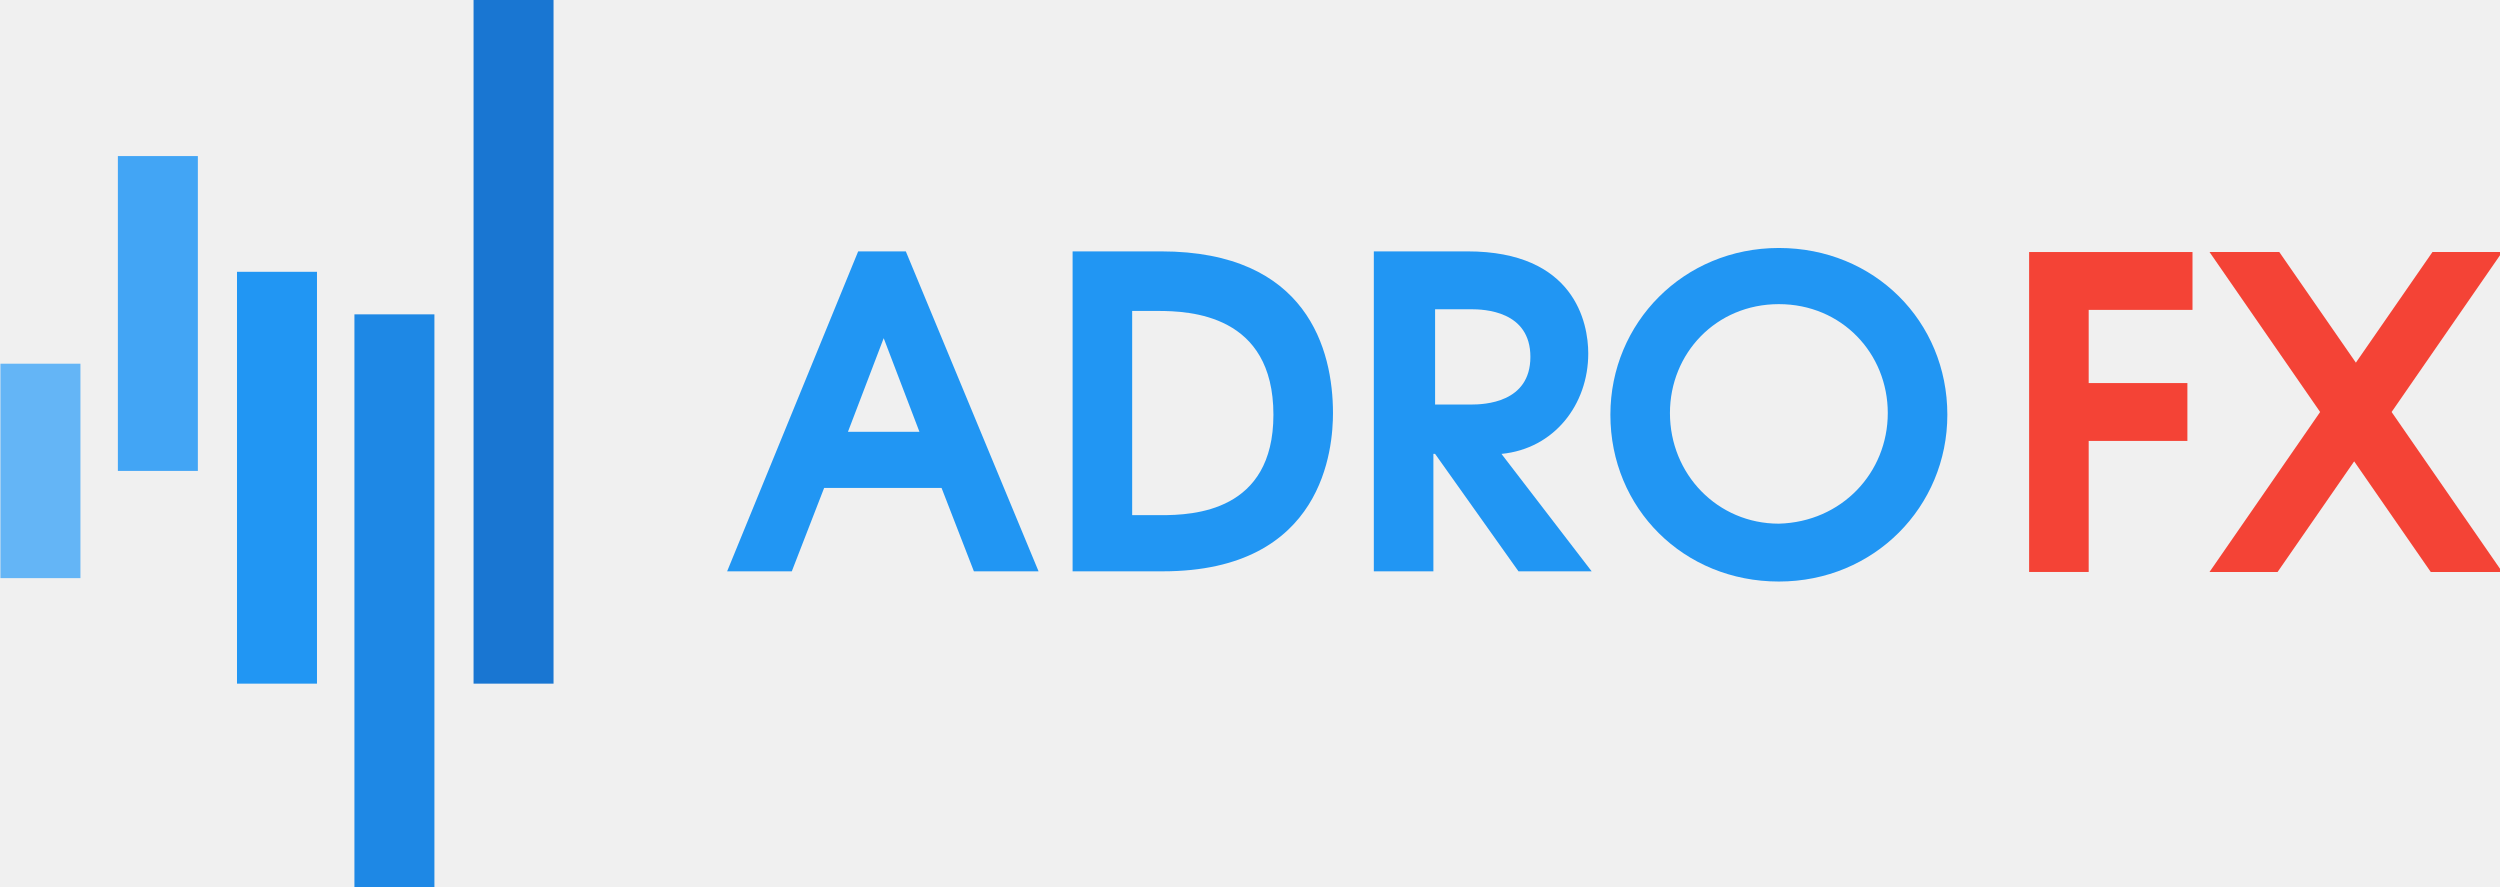
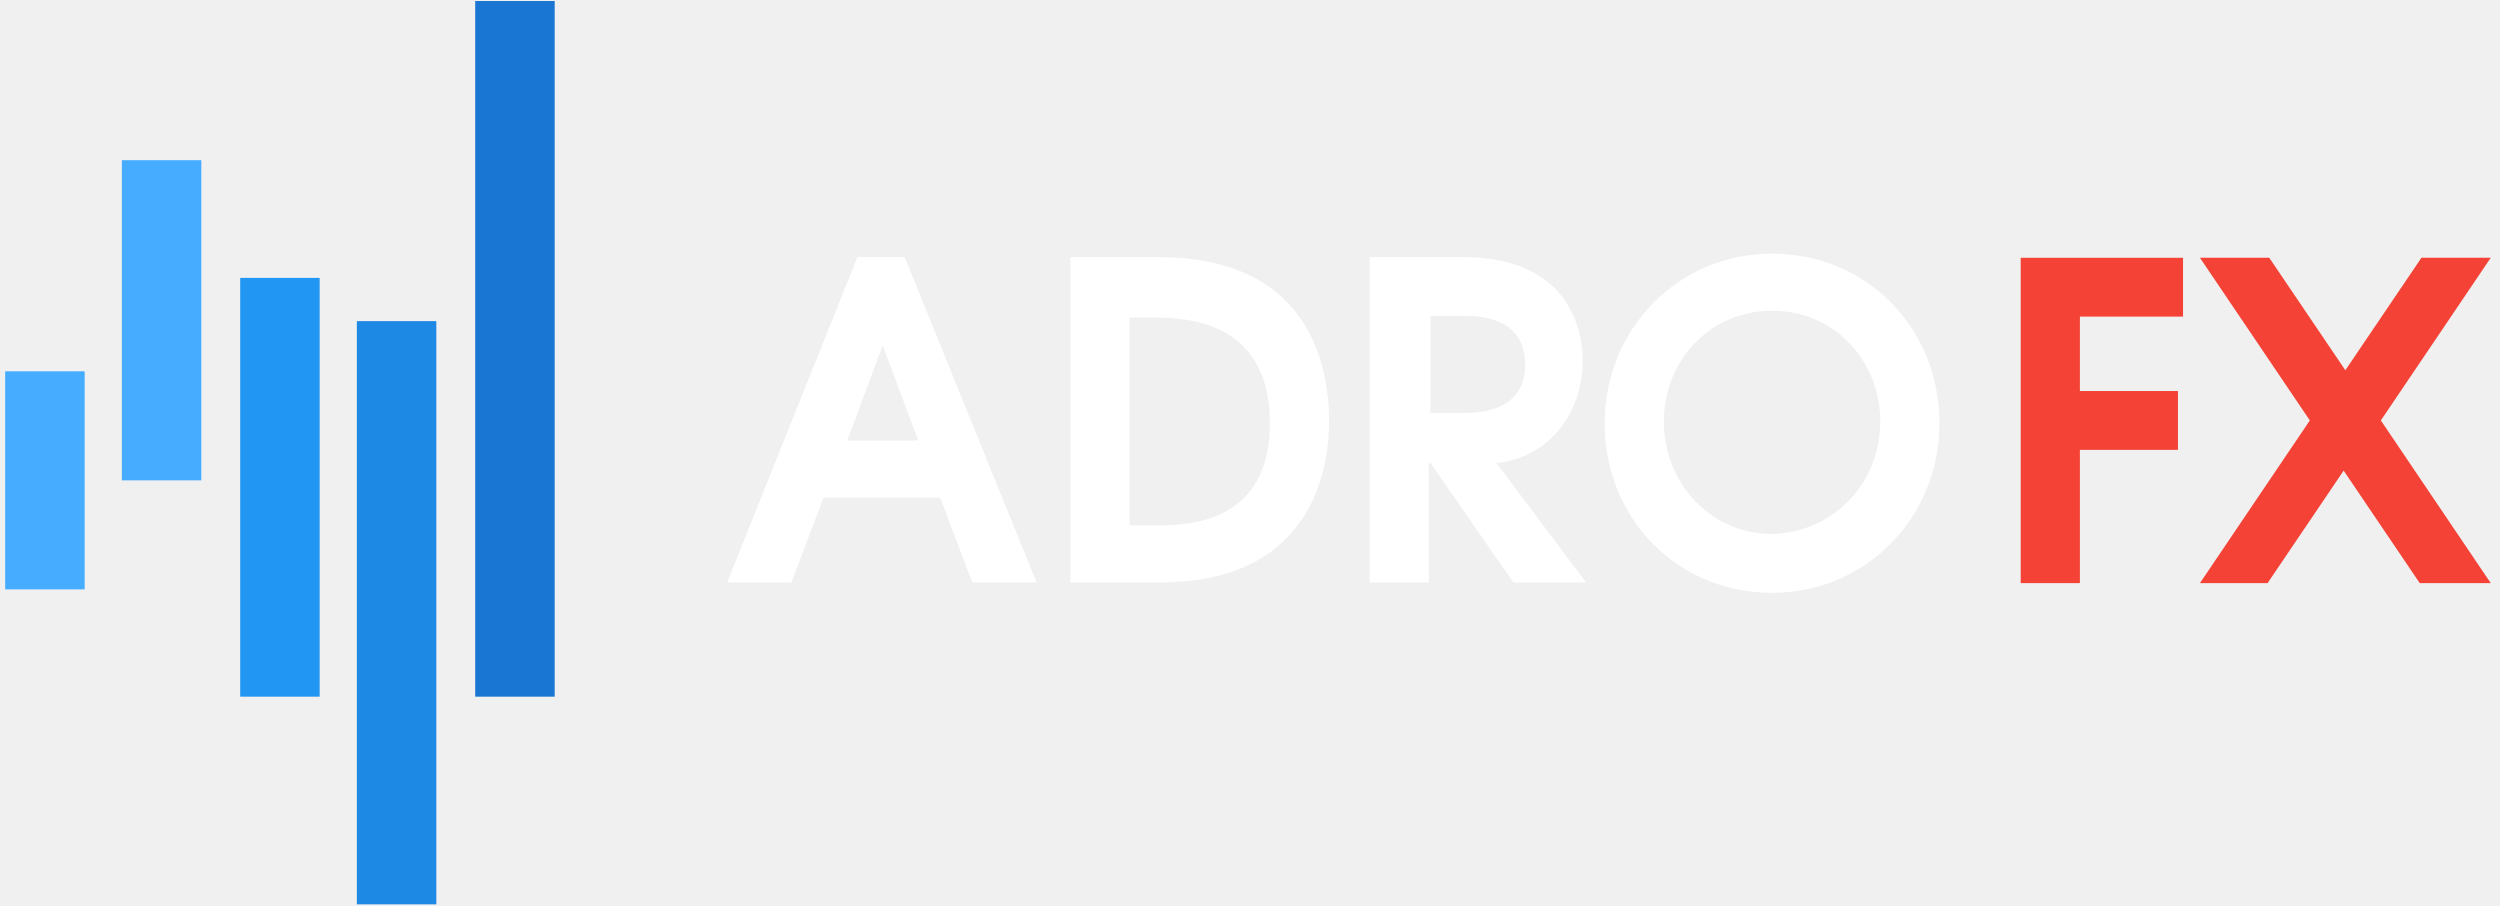
- <svg xmlns="http://www.w3.org/2000/svg" version="1.1" id="Layer_1" x="0px" y="0px" viewBox="0 0 146.9 52.1" style="enable-background:new 0 0 146.9 52.1;" xml:space="preserve">
-   <style type="text/css">
- 	.st0{enable-background:new    ;}
- 	.st1{fill:#2196F3;}
- 	.st2{fill:#1976D2;}
- 	.st3{fill:#1E88E5;}
- 	.st4{fill:#42A5F5;}
- 	.st5{fill:#64B5F6;}
- 	.st6{fill:#F44336;}
- </style>
-   <g transform="translate(491.826 -1776.829)">
-     <g class="st0">
-       <path class="st1" d="M-441.4,1791.6h2.8l7.8,18.8h-3.8l-1.9-4.9h-6.9l-1.9,4.9h-3.8L-441.4,1791.6z M-437.8,1802.2l-2.1-5.5    l-2.1,5.5H-437.8z" />
-       <path class="st1" d="M-428.8,1791.6h5.2c8.6,0,10.1,5.8,10.1,9.5c0,2-0.5,9.3-10,9.3h-5.3V1791.6z M-423.6,1807.1    c1.9,0,6.6-0.2,6.6-5.9c0-5.9-4.9-6.1-6.8-6.1h-1.5v12H-423.6z" />
-       <path class="st1" d="M-411,1791.6h5.4c6.3,0,7.1,4.2,7.1,6c0,3-2,5.6-5.1,5.9l5.3,6.9h-4.3l-4.9-6.9h-0.1v6.9h-3.5V1791.6z     M-407.5,1800.6h2.1c0.8,0,3.5-0.1,3.5-2.8c0-2.7-2.7-2.8-3.5-2.8h-2.1V1800.6z" />
-       <path class="st1" d="M-377.4,1801.2c0,5.4-4.3,9.8-9.9,9.8c-5.6,0-9.9-4.3-9.9-9.8c0-5.4,4.3-9.8,9.9-9.8    S-377.4,1795.7-377.4,1801.2z M-380.9,1801.1c0-3.5-2.7-6.4-6.4-6.4c-3.7,0-6.4,2.9-6.4,6.4c0,3.6,2.8,6.5,6.4,6.5    C-383.6,1807.5-380.9,1804.6-380.9,1801.1z" />
-     </g>
-     <g>
-       <rect x="-464" y="1776.8" class="st2" width="4.7" height="40.2" />
-     </g>
-     <g>
-       <rect x="-471" y="1795.3" class="st3" width="4.7" height="33.7" />
-     </g>
-     <g>
-       <rect x="-477.9" y="1792.8" class="st1" width="4.7" height="24.2" />
-     </g>
-     <g>
-       <rect x="-484.9" y="1786" class="st4" width="4.7" height="18.5" />
-     </g>
-     <g>
-       <rect x="-491.8" y="1798.2" class="st5" width="4.7" height="12.6" />
-     </g>
-     <g transform="translate(-715.995 1287.138)">
-       <g>
-         <path class="st6" d="M343.4,504.5h9.6v3.4h-6.1v4.3h5.8v3.4h-5.8v7.7h-3.5V504.5z" />
-       </g>
-       <g>
-         <path class="st6" d="M360.5,513.9l-6.5-9.4h4.1l4.5,6.5l4.5-6.5h4.1l-6.5,9.4l6.5,9.4H367l-4.5-6.5l-4.5,6.5H354L360.5,513.9z" />
-       </g>
-     </g>
-   </g>
+ <svg xmlns="http://www.w3.org/2000/svg" width="254" height="92" viewBox="0 0 254 92" fill="none">
+   <path d="M87.106 26.122H91.916L105.315 59.177H98.787L95.523 50.562H83.67L80.406 59.177H73.879L87.106 26.122ZM93.29 44.76L89.683 35.089L86.075 44.76H93.29Z" fill="white" />
+   <path d="M108.75 26.122H117.683C132.456 26.122 135.033 36.32 135.033 42.826C135.033 46.342 134.174 59.177 117.855 59.177H108.75V26.122ZM117.683 53.375C120.947 53.375 129.021 53.023 129.021 43.001C129.021 32.628 120.603 32.276 117.339 32.276H114.763V53.375H117.683Z" fill="white" />
+   <path d="M139.328 26.122H148.604C159.426 26.122 160.801 33.507 160.801 36.672C160.801 41.947 157.365 46.518 152.04 47.045L161.144 59.177H153.758L145.34 47.045H145.168V59.177H139.156V26.122H139.328ZM145.34 41.947H148.948C150.322 41.947 154.96 41.771 154.96 37.024C154.96 32.276 150.322 32.1 148.948 32.1H145.34V41.947Z" fill="white" />
+   <path d="M197.049 43.002C197.049 52.496 189.662 60.233 180.042 60.233C170.422 60.233 163.035 52.672 163.035 43.002C163.035 33.507 170.422 25.771 180.042 25.771C189.662 25.771 197.049 33.331 197.049 43.002ZM191.036 42.826C191.036 36.672 186.398 31.573 180.042 31.573C173.686 31.573 169.048 36.672 169.048 42.826C169.048 49.156 173.858 54.254 180.042 54.254C186.398 54.079 191.036 48.98 191.036 42.826Z" fill="white" />
+   <path d="M56.356 0.101H48.282V70.782H56.356V0.101Z" fill="#1976D2" />
+   <path d="M44.331 32.628H36.257V91.881H44.331V32.628Z" fill="#1E88E5" />
+   <path d="M32.478 28.233H24.404V70.782H32.478V28.233Z" fill="#2196F3" />
+   <path d="M20.454 16.276H12.38V48.804H20.454V16.276Z" fill="#46ACFF" />
+   <path d="M8.601 37.727H0.527V59.881H8.601V37.727Z" fill="#45ACFF" />
+   <path d="M205.304 26.19H221.796V32.168H211.317V39.728H221.28V45.706H211.317V59.245H205.304V26.19Z" fill="#F44336" />
+   <path d="M234.679 42.717L223.513 26.189H230.557L238.287 37.618L246.017 26.189H253.06L241.894 42.717L253.06 59.245H245.845L238.115 47.816L230.385 59.245H223.513L234.679 42.717Z" fill="#F44336" />
</svg>
